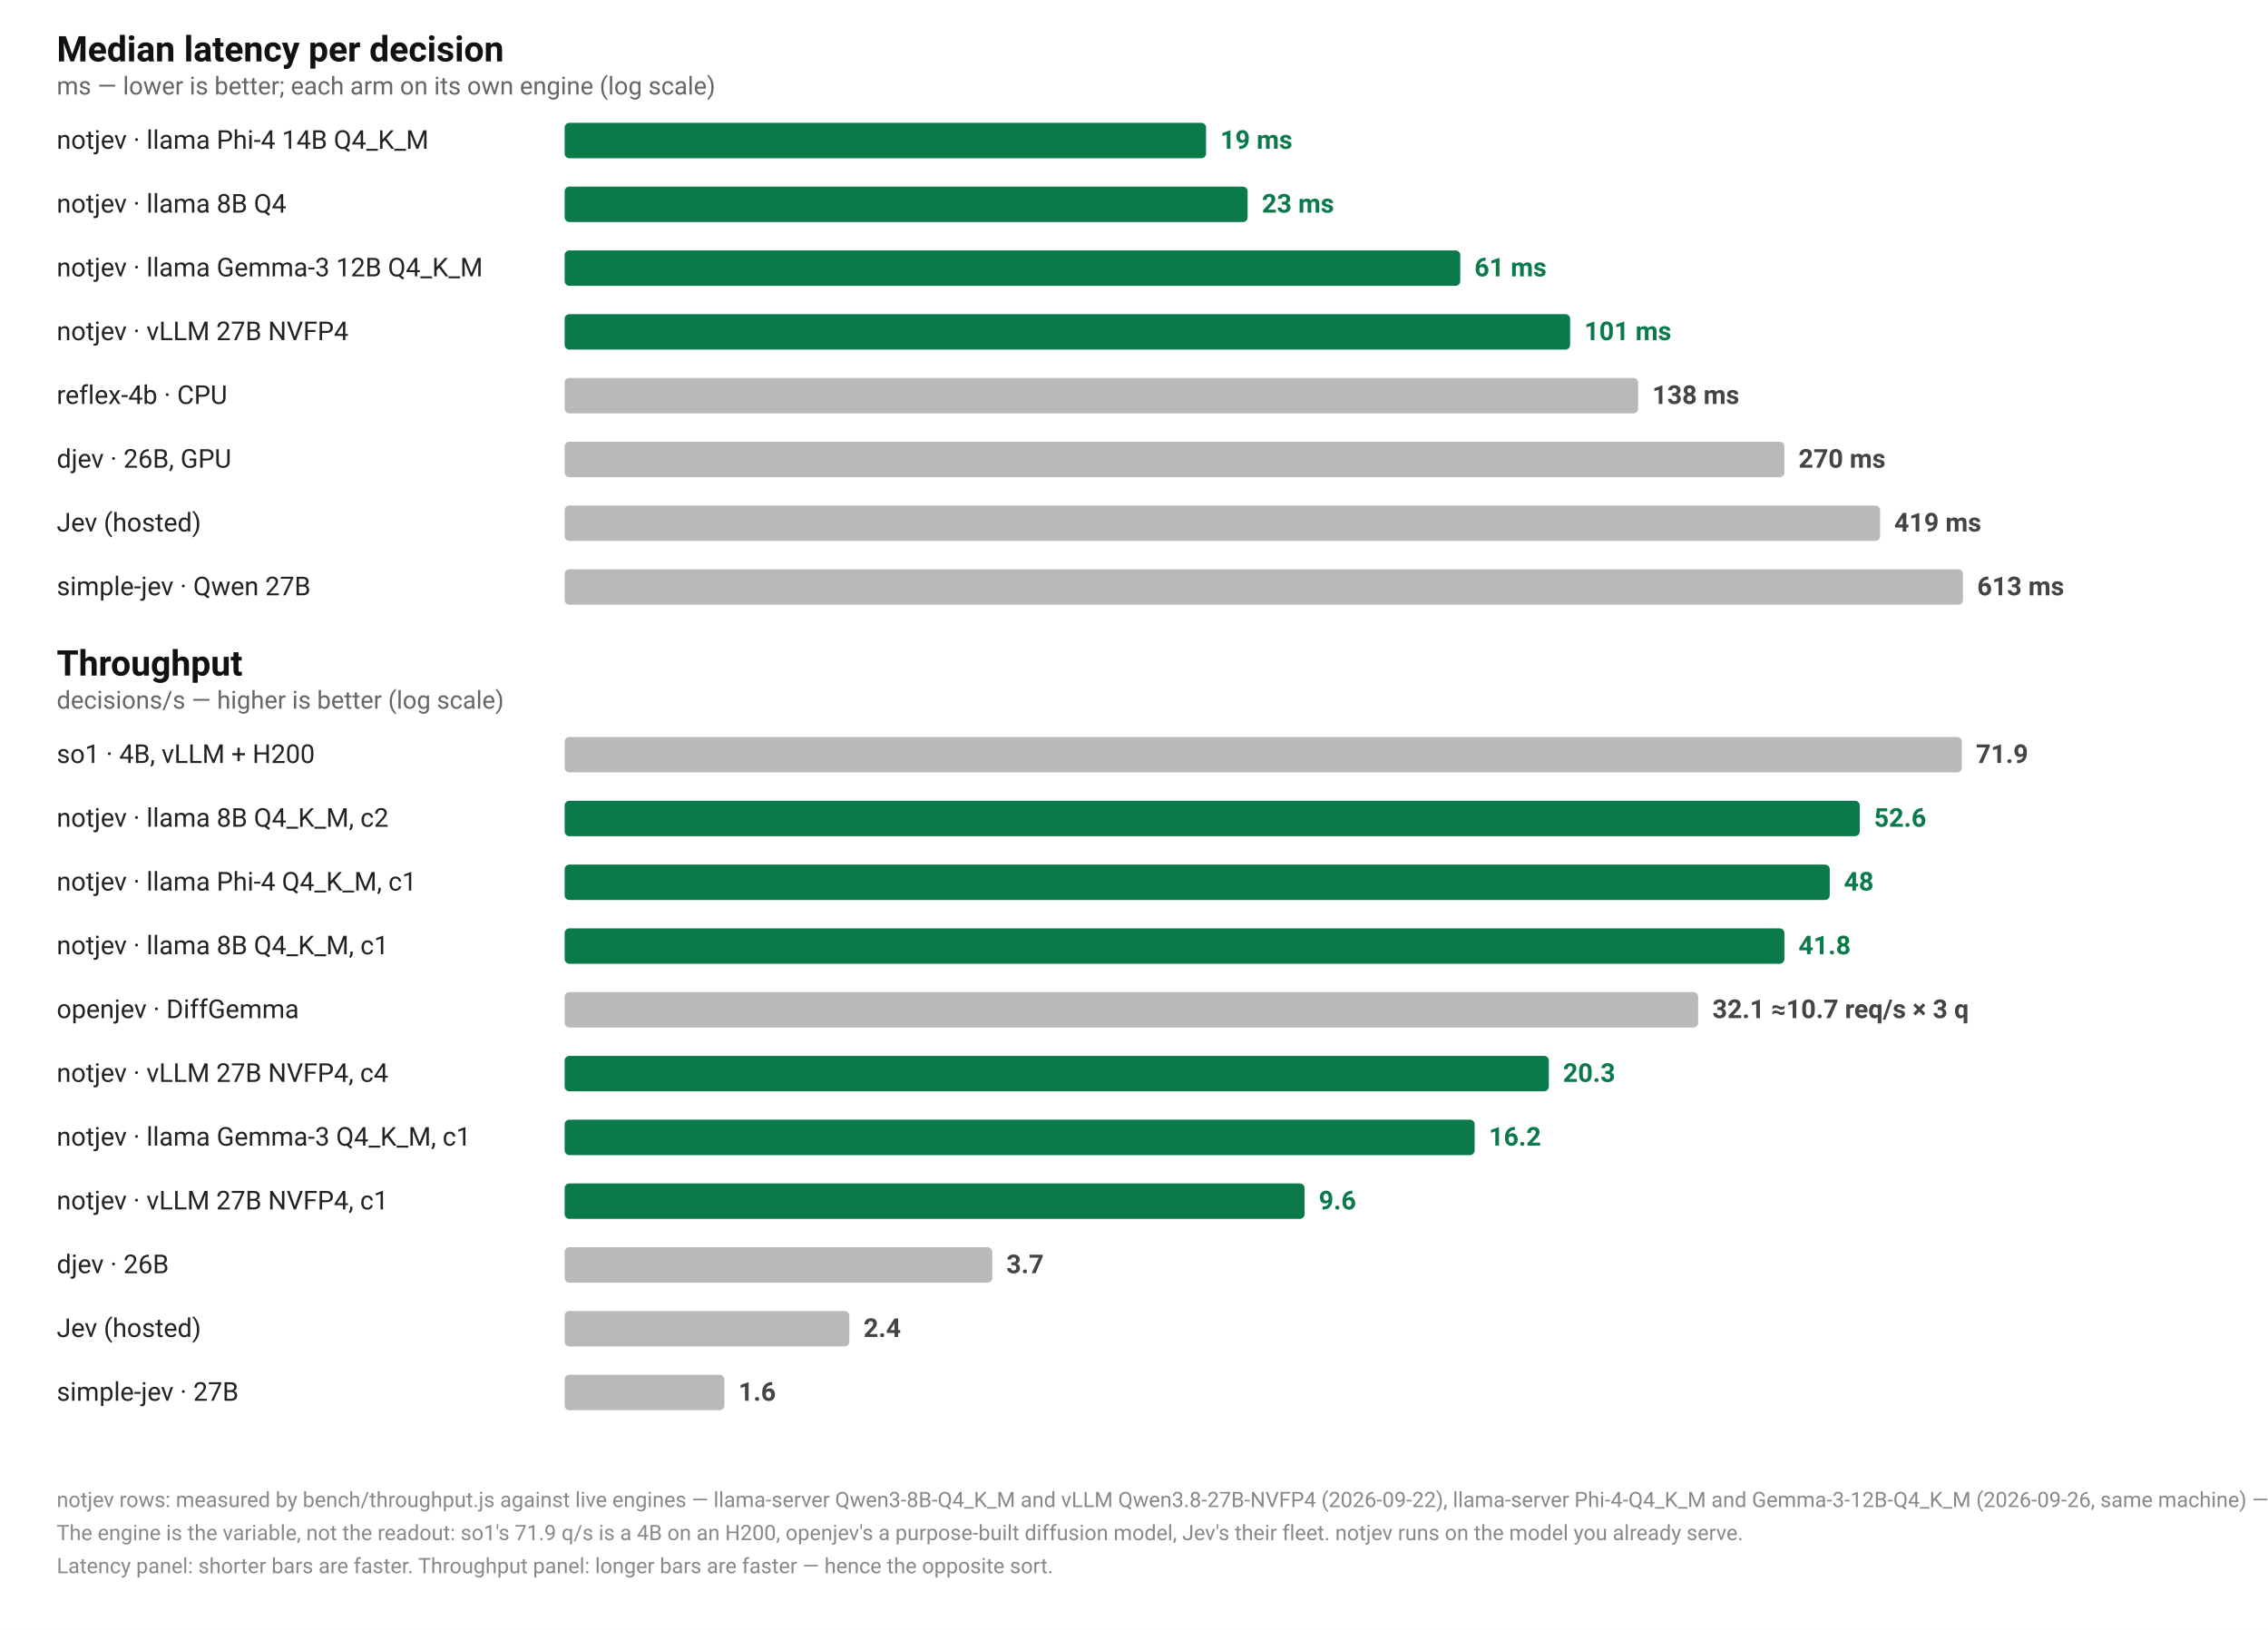
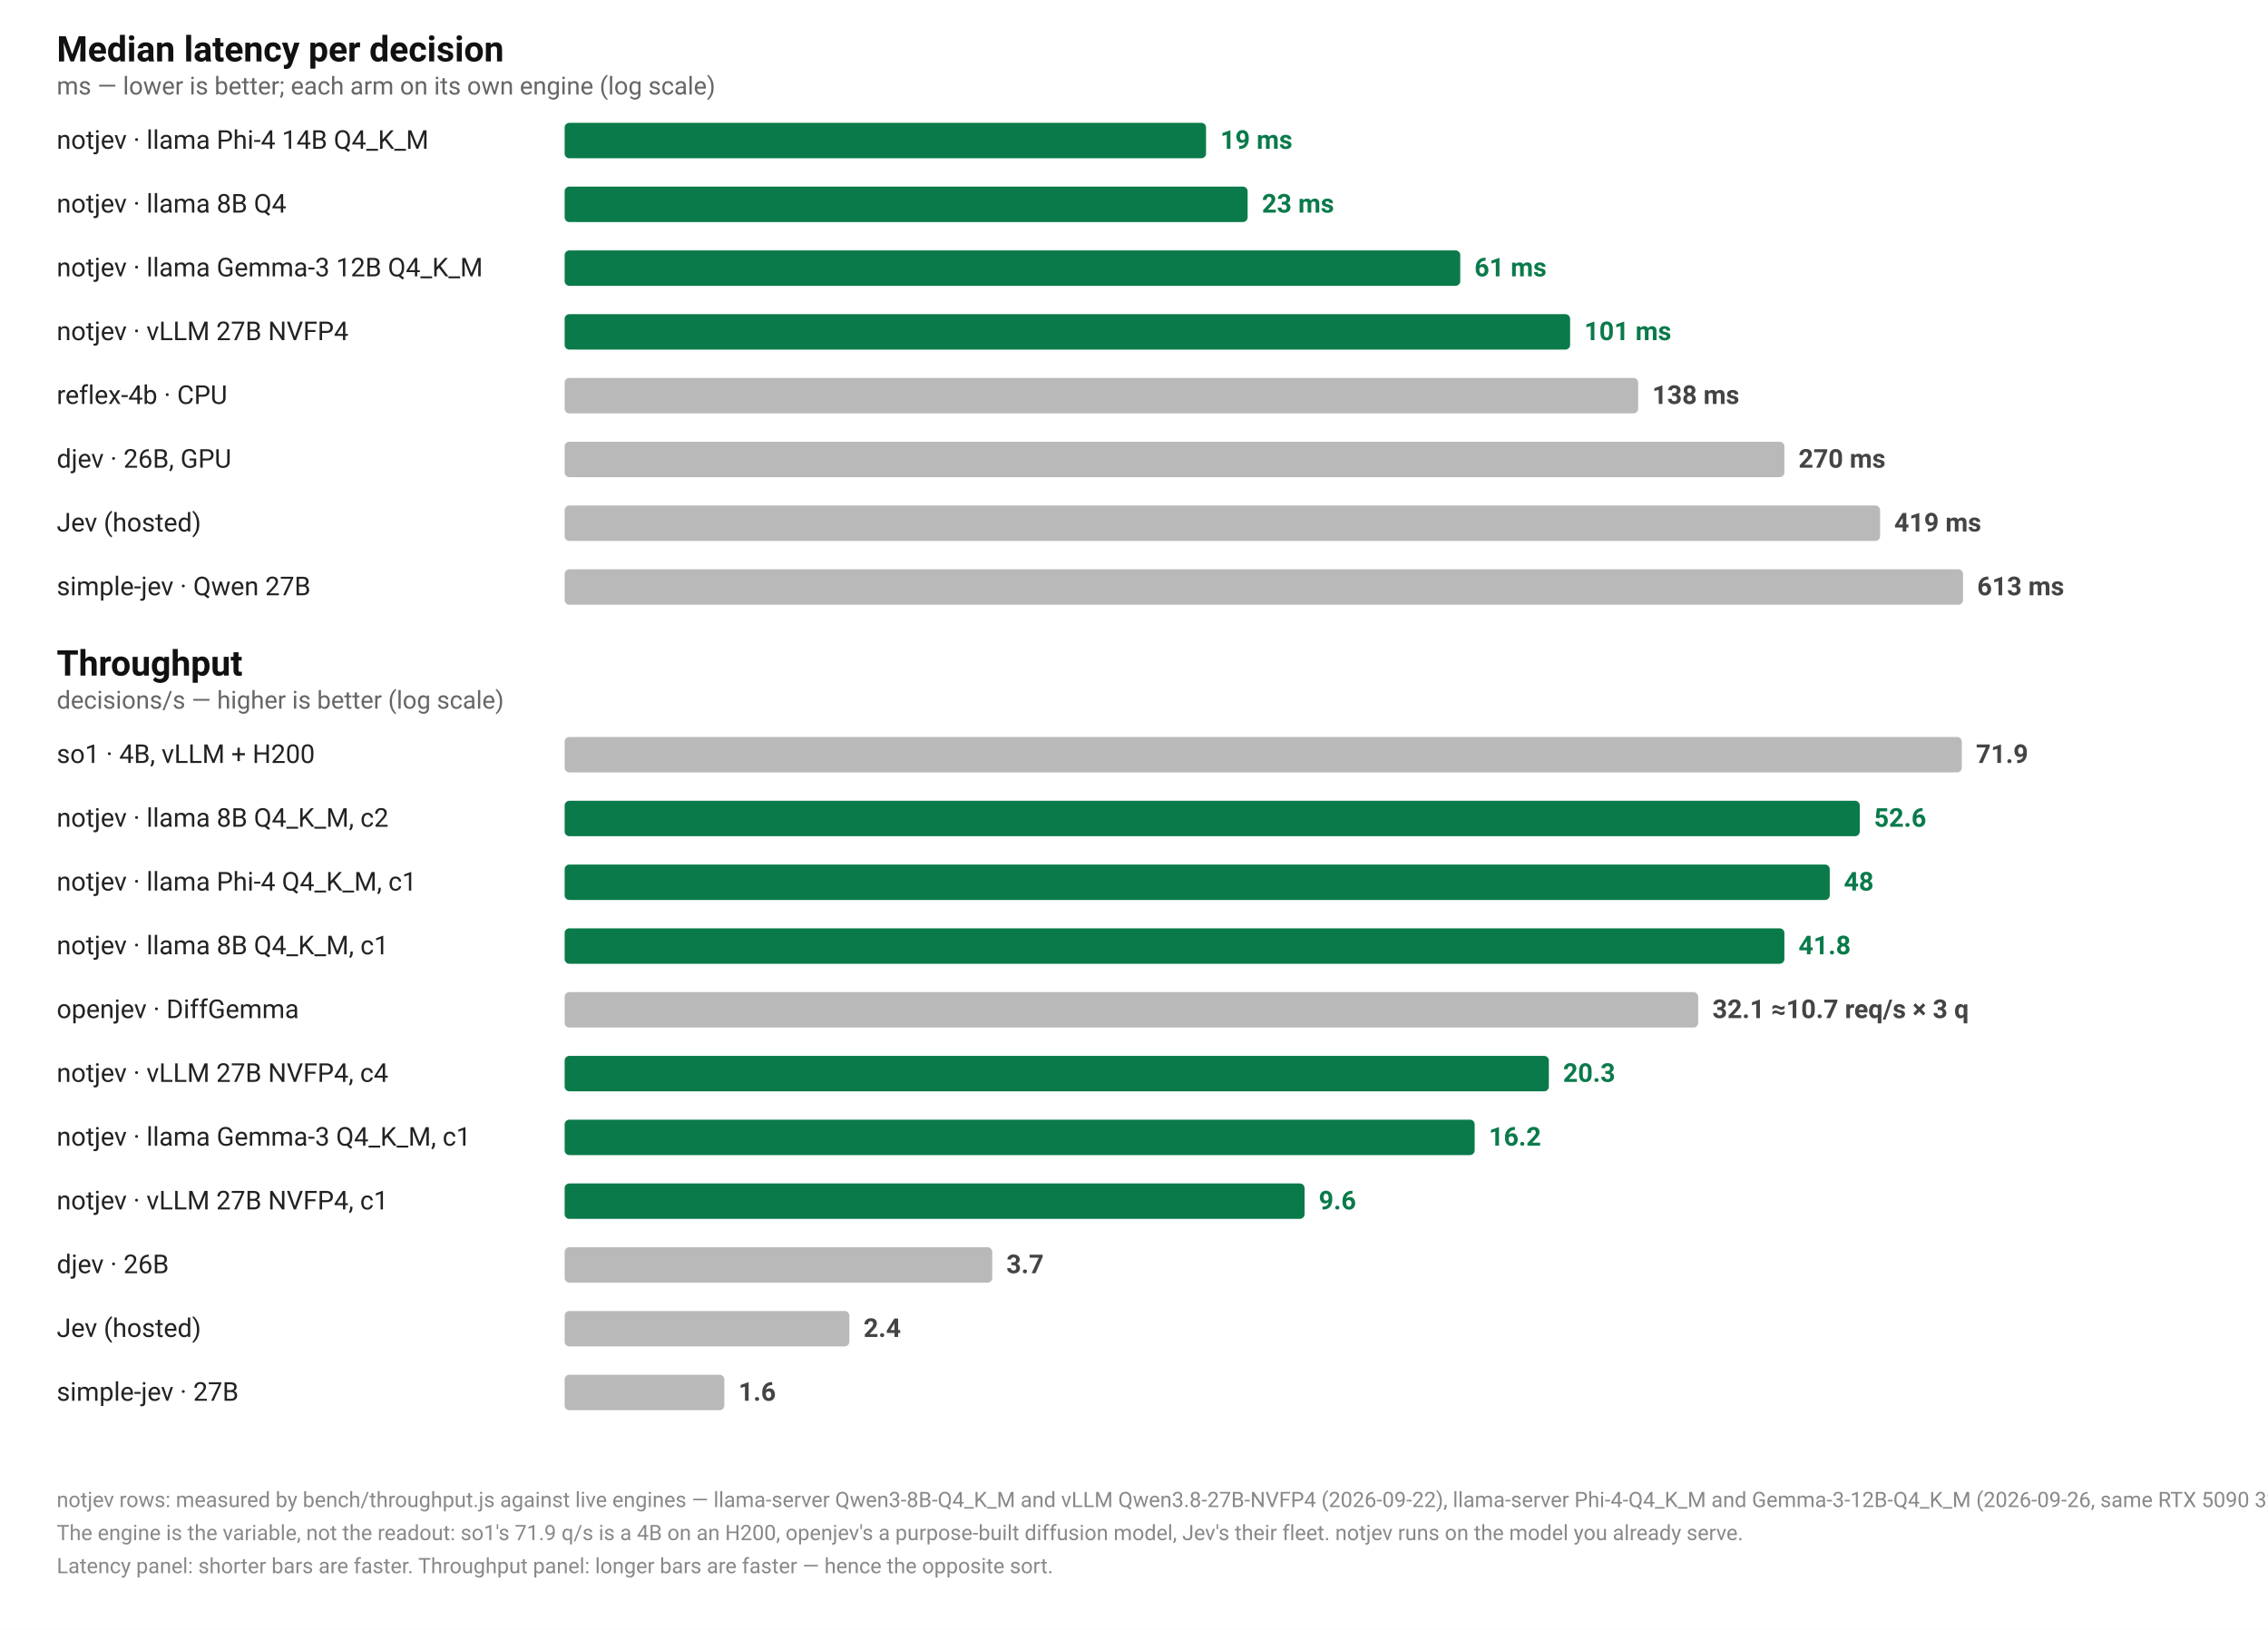
<svg xmlns="http://www.w3.org/2000/svg" width="960" height="690" viewBox="0 0 960 690" font-family="ui-sans-serif,system-ui,-apple-system,Segoe UI,Roboto,sans-serif">
  <rect width="960" height="690" fill="#fff" />
  <text x="24" y="26" font-size="15" font-weight="700" fill="#111">Median latency per decision</text>
  <text x="24" y="40" font-size="10.5" fill="#666">ms — lower is better; each arm on its own engine (log scale)</text>
  <text x="24" y="63" font-size="11" fill="#222">notjev · llama Phi-4 14B Q4_K_M</text>
  <rect x="239" y="52" width="271.5" height="15" rx="2" fill="#0a7a4a" />
  <text x="516.522" y="63" font-size="11" font-weight="600" fill="#0a7a4a">19 ms</text>
  <text x="24" y="90" font-size="11" fill="#222">notjev · llama 8B Q4</text>
  <rect x="239" y="79" width="289.1" height="15" rx="2" fill="#0a7a4a" />
  <text x="534.14" y="90" font-size="11" font-weight="600" fill="#0a7a4a">23 ms</text>
  <text x="24" y="117" font-size="11" fill="#222">notjev · llama Gemma-3 12B Q4_K_M</text>
  <rect x="239" y="106" width="379.1" height="15" rx="2" fill="#0a7a4a" />
  <text x="624.085" y="117" font-size="11" font-weight="600" fill="#0a7a4a">61 ms</text>
  <text x="24" y="144" font-size="11" fill="#222">notjev · vLLM 27B NVFP4</text>
  <rect x="239" y="133" width="425.6" height="15" rx="2" fill="#0a7a4a" />
  <text x="670.584" y="144" font-size="11" font-weight="600" fill="#0a7a4a">101 ms</text>
  <text x="24" y="171" font-size="11" fill="#222">reflex-4b · CPU</text>
  <rect x="239" y="160" width="454.4" height="15" rx="2" fill="#b9b9b9" />
  <text x="699.368" y="171" font-size="11" font-weight="600" fill="#444">138 ms</text>
  <text x="24" y="198" font-size="11" fill="#222">djev · 26B, GPU</text>
  <rect x="239" y="187" width="516.3" height="15" rx="2" fill="#b9b9b9" />
  <text x="761.26" y="198" font-size="11" font-weight="600" fill="#444">270 ms</text>
  <text x="24" y="225" font-size="11" fill="#222">Jev (hosted)</text>
  <rect x="239" y="214" width="556.8" height="15" rx="2" fill="#b9b9b9" />
  <text x="801.783" y="225" font-size="11" font-weight="600" fill="#444">419 ms</text>
  <text x="24" y="252" font-size="11" fill="#222">simple-jev · Qwen 27B</text>
  <rect x="239" y="241" width="591.9" height="15" rx="2" fill="#b9b9b9" />
  <text x="836.871" y="252" font-size="11" font-weight="600" fill="#444">613 ms</text>
  <text x="24" y="286" font-size="15" font-weight="700" fill="#111">Throughput</text>
  <text x="24" y="300" font-size="10.5" fill="#666">decisions/s — higher is better (log scale)</text>
  <text x="24" y="323" font-size="11" fill="#222">so1 · 4B, vLLM + H200</text>
  <rect x="239" y="312" width="591.4" height="15" rx="2" fill="#b9b9b9" />
  <text x="836.368" y="323" font-size="11" font-weight="600" fill="#444">71.9</text>
  <text x="24" y="350" font-size="11" fill="#222">notjev · llama 8B Q4_K_M, c2</text>
  <rect x="239" y="339" width="548.2" height="15" rx="2" fill="#0a7a4a" />
  <text x="793.217" y="350" font-size="11" font-weight="600" fill="#0a7a4a">52.6</text>
  <text x="24" y="377" font-size="11" fill="#222">notjev · llama Phi-4 Q4_K_M, c1</text>
  <rect x="239" y="366" width="535.5" height="15" rx="2" fill="#0a7a4a" />
  <text x="780.475" y="377" font-size="11" font-weight="600" fill="#0a7a4a">48</text>
  <text x="24" y="404" font-size="11" fill="#222">notjev · llama 8B Q4_K_M, c1</text>
  <rect x="239" y="393" width="516.3" height="15" rx="2" fill="#0a7a4a" />
  <text x="761.263" y="404" font-size="11" font-weight="600" fill="#0a7a4a">41.8</text>
  <text x="24" y="431" font-size="11" fill="#222">openjev · DiffGemma</text>
  <rect x="239" y="420" width="479.8" height="15" rx="2" fill="#b9b9b9" />
  <text x="724.822" y="431" font-size="11" font-weight="600" fill="#444">32.1 ≈10.7 req/s × 3 q</text>
  <text x="24" y="458" font-size="11" fill="#222">notjev · vLLM 27B NVFP4, c4</text>
  <rect x="239" y="447" width="416.6" height="15" rx="2" fill="#0a7a4a" />
  <text x="661.586" y="458" font-size="11" font-weight="600" fill="#0a7a4a">20.3</text>
  <text x="24" y="485" font-size="11" fill="#222">notjev · llama Gemma-3 Q4_K_M, c1</text>
  <rect x="239" y="474" width="385.2" height="15" rx="2" fill="#0a7a4a" />
  <text x="630.182" y="485" font-size="11" font-weight="600" fill="#0a7a4a">16.2</text>
  <text x="24" y="512" font-size="11" fill="#222">notjev · vLLM 27B NVFP4, c1</text>
  <rect x="239" y="501" width="313.2" height="15" rx="2" fill="#0a7a4a" />
  <text x="558.186" y="512" font-size="11" font-weight="600" fill="#0a7a4a">9.6</text>
  <text x="24" y="539" font-size="11" fill="#222">djev · 26B</text>
  <rect x="239" y="528" width="181.0" height="15" rx="2" fill="#b9b9b9" />
  <text x="425.972" y="539" font-size="11" font-weight="600" fill="#444">3.7</text>
  <text x="24" y="566" font-size="11" fill="#222">Jev (hosted)</text>
  <rect x="239" y="555" width="120.5" height="15" rx="2" fill="#b9b9b9" />
  <text x="365.52" y="566" font-size="11" font-weight="600" fill="#444">2.4</text>
  <text x="24" y="593" font-size="11" fill="#222">simple-jev · 27B</text>
  <rect x="239" y="582" width="67.6" height="15" rx="2" fill="#b9b9b9" />
  <text x="312.582" y="593" font-size="11" font-weight="600" fill="#444">1.6</text>
-   <text x="24" y="638" font-size="9" fill="#888">notjev rows: measured by bench/throughput.js against live engines — llama-server Qwen3-8B-Q4_K_M and vLLM Qwen3.8-27B-NVFP4 (2026-09-22), llama-server Phi-4-Q4_K_M and Gemma-3-12B-Q4_K_M (2026-09-26, same machine) — raw in bench/results/. Other rows: their own publications / an independent bench of the hosted services on shared questions (2026-09-20), each on its own engine.</text>
+   <text x="24" y="638" font-size="9" fill="#888">notjev rows: measured by bench/throughput.js against live engines — llama-server Qwen3-8B-Q4_K_M and vLLM Qwen3.8-27B-NVFP4 (2026-09-22), llama-server Phi-4-Q4_K_M and Gemma-3-12B-Q4_K_M (2026-09-26, same RTX 5090 32 GB) — raw in bench/results/. Other rows: their own publications / an independent bench of the hosted services on shared questions (2026-09-20), each on its own engine.</text>
  <text x="24" y="652" font-size="9" fill="#888">The engine is the variable, not the readout: so1's 71.9 q/s is a 4B on an H200, openjev's a purpose-built diffusion model, Jev's their fleet. notjev runs on the model you already serve.</text>
  <text x="24" y="666" font-size="9" fill="#888">Latency panel: shorter bars are faster. Throughput panel: longer bars are faster — hence the opposite sort.</text>
</svg>
